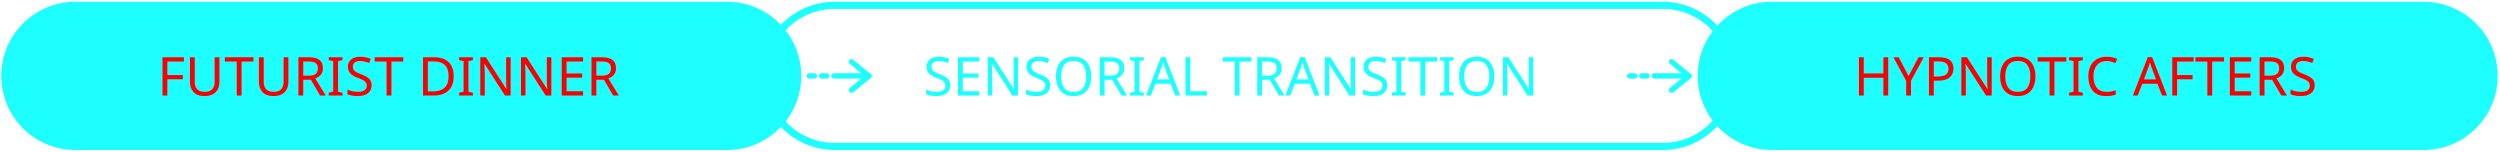
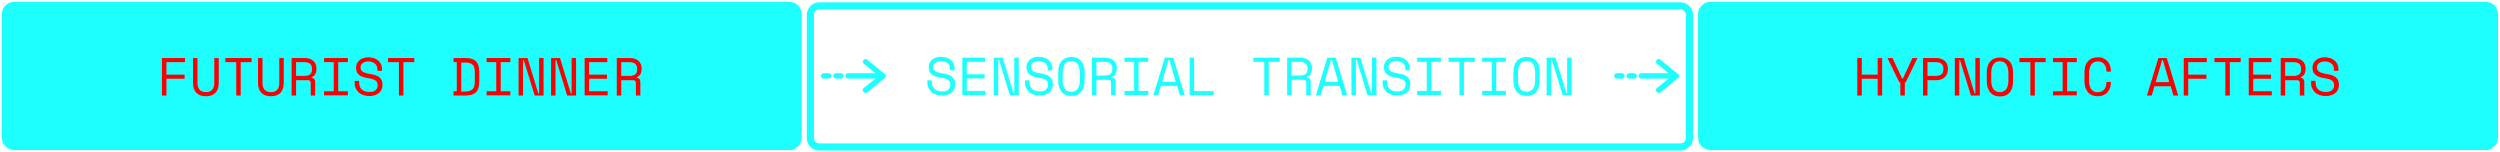
<svg xmlns="http://www.w3.org/2000/svg" id="Layer_1" version="1.1" viewBox="0 0 1400 85">
  <defs>
    <style>
      .st0 {
-         letter-spacing: 0em;
-       }
- 
-       .st0, .st1 {
        fill: #fb0000;
      }

-       .st0, .st1, .st2 {
-         font-family: SpaceMono-Regular, 'Space Mono';
-         font-size: 30px;
-       }
- 
      .st1, .st2 {
-         letter-spacing: 0em;
-       }
- 
-       .st3, .st4, .st2 {
        fill: #1dfffe;
      }

-       .st3, .st5 {
+       .st1, .st3 {
        stroke: #1dfffe;
        stroke-miterlimit: 10;
        stroke-width: 4px;
      }

-       .st5 {
+       .st3 {
        fill: none;
      }
    </style>
  </defs>
-   <rect class="st3" x="2.7" y="3" width="444" height="79" rx="39.5" ry="39.5" />
-   <rect class="st5" x="427.9" y="3" width="542.8" height="79" rx="39.5" ry="39.5" />
-   <rect class="st3" x="952.7" y="3" width="444" height="79" rx="39.5" ry="39.5" />
-   <text class="st2" transform="translate(517.1 53.5)">
-     <tspan x="0" y="0">SENSORIAL TRANSITION</tspan>
-   </text>
-   <text class="st0" transform="translate(1038.1 53.5)">
-     <tspan x="0" y="0">HYPNOTIC AFTERS</tspan>
-   </text>
-   <text class="st1" transform="translate(88.1 53.5)">
-     <tspan x="0" y="0">FUTURIST DINNER</tspan>
-   </text>
+   <rect class="st1" x="3" y="3" width="444" height="79" rx="5" ry="5" />
+   <rect class="st3" x="453.8" y="3.3" width="492.3" height="79" rx="5" ry="5" />
+   <rect class="st1" x="952.9" y="3" width="444" height="79" rx="5" ry="5" />
  <g>
-     <path class="st4" d="M487.5,41.4l-9.8-8c-.7-.5-1.6-.4-2.1.2-.5.7-.4,1.6.2,2.1l6.5,5.3h-15.3c-.8,0-1.5.7-1.5,1.5s.7,1.5,1.5,1.5h15.3l-6.5,5.3c-.7.5-.8,1.5-.2,2.1.3.4.7.6,1.2.6s.7-.1,1-.3l9.8-8c.4-.3.6-.7.6-1.2s-.2-.9-.6-1.2Z" />
-     <path class="st4" d="M463,41h-2.9c-.8,0-1.5.7-1.5,1.5s.7,1.5,1.5,1.5h2.9c.8,0,1.5-.7,1.5-1.5s-.7-1.5-1.5-1.5Z" />
-     <path class="st4" d="M456.1,41h-2.9c-.8,0-1.5.7-1.5,1.5s.7,1.5,1.5,1.5h2.9c.8,0,1.5-.7,1.5-1.5s-.7-1.5-1.5-1.5Z" />
+     <path class="st2" d="M532,38.3c0-.7-.1-1.3-.4-1.8-.3-.5-.6-.9-1.1-1.3-.5-.3-1-.6-1.6-.8s-1.2-.3-1.9-.3-1.1,0-1.6.2c-.5.1-1,.4-1.4.6-.4.3-.7.6-1,1-.2.4-.4.9-.4,1.4v.2c0,.6.1,1.1.4,1.5.2.4.6.8,1.1,1,.5.3,1.1.5,1.8.7.7.2,1.5.4,2.5.5,2.2.3,3.8,1,4.9,1.9,1,1,1.6,2.2,1.6,3.8v.4c0,.9-.2,1.7-.5,2.5-.3.8-.8,1.4-1.4,1.9-.6.5-1.4,1-2.3,1.3-.9.3-1.9.5-3.1.5s-2.5-.2-3.6-.6c-1-.4-1.9-.9-2.6-1.6-.7-.7-1.2-1.5-1.6-2.4-.4-.9-.5-1.9-.5-3v-.9h2.5v.7c0,1.8.5,3.2,1.5,4.1s2.4,1.4,4.2,1.4,2.7-.3,3.5-1c.8-.7,1.2-1.6,1.2-2.7v-.2c0-1.1-.4-1.9-1.2-2.5-.8-.6-2.1-1-3.9-1.3-1.1-.1-2-.4-2.9-.6-.9-.3-1.6-.7-2.2-1.1-.6-.5-1.1-1-1.4-1.7-.3-.7-.5-1.4-.5-2.3v-.4c0-.8.2-1.6.5-2.2s.8-1.3,1.4-1.8c.6-.5,1.3-.9,2.2-1.2.8-.3,1.8-.4,2.8-.4s2.2.2,3.2.5c.9.3,1.7.8,2.4,1.4.6.6,1.1,1.2,1.5,2,.3.8.5,1.6.5,2.4v1.3h-2.5v-1.1Z" />
+     <path class="st2" d="M538.9,32.3h12.7v2.3h-10.2v7h10v2.3h-10v7h10.4v2.3h-12.9v-21Z" />
+     <path class="st2" d="M567.6,52.2h.4v-19.9h2.5v21h-5l-6.1-19.9h-.4v19.9h-2.5v-21h5l6.1,19.9Z" />
+     <path class="st2" d="M586.7,38.3c0-.7-.1-1.3-.4-1.8-.3-.5-.6-.9-1.1-1.3-.5-.3-1-.6-1.6-.8s-1.2-.3-1.9-.3-1.1,0-1.6.2c-.5.1-1,.4-1.4.6-.4.3-.7.6-1,1-.2.4-.4.9-.4,1.4v.2c0,.6.1,1.1.4,1.5.2.4.6.8,1.1,1,.5.3,1.1.5,1.8.7.7.2,1.5.4,2.5.5,2.2.3,3.8,1,4.9,1.9,1,1,1.6,2.2,1.6,3.8v.4c0,.9-.2,1.7-.5,2.5-.3.8-.8,1.4-1.4,1.9-.6.5-1.4,1-2.3,1.3-.9.3-1.9.5-3.1.5s-2.5-.2-3.6-.6c-1-.4-1.9-.9-2.6-1.6-.7-.7-1.2-1.5-1.6-2.4-.4-.9-.5-1.9-.5-3v-.9h2.5v.7c0,1.8.5,3.2,1.5,4.1s2.4,1.4,4.2,1.4,2.7-.3,3.5-1c.8-.7,1.2-1.6,1.2-2.7v-.2c0-1.1-.4-1.9-1.2-2.5-.8-.6-2.1-1-3.9-1.3-1.1-.1-2-.4-2.9-.6-.9-.3-1.6-.7-2.2-1.1-.6-.5-1.1-1-1.4-1.7-.3-.7-.5-1.4-.5-2.3v-.4c0-.8.2-1.6.5-2.2s.8-1.3,1.4-1.8c.6-.5,1.3-.9,2.2-1.2.8-.3,1.8-.4,2.8-.4s2.2.2,3.2.5c.9.3,1.7.8,2.4,1.4.6.6,1.1,1.2,1.5,2,.3.8.5,1.6.5,2.4v1.3h-2.5v-1.1Z" />
+     <path class="st2" d="M592.6,40.4c0-2.7.6-4.8,2-6.3,1.3-1.5,3.1-2.2,5.4-2.2s4.1.8,5.4,2.2c1.3,1.5,2,3.6,2,6.3v4.7c0,2.8-.7,4.9-2,6.4-1.3,1.5-3.1,2.2-5.4,2.2s-4.1-.7-5.4-2.2c-1.3-1.5-2-3.6-2-6.4v-4.7ZM599.9,51.4c1.6,0,2.8-.6,3.6-1.7.8-1.1,1.2-2.7,1.2-4.8v-4.3c0-1.9-.4-3.5-1.2-4.7-.8-1.2-2-1.8-3.6-1.8s-2.8.6-3.6,1.8c-.8,1.2-1.2,2.7-1.2,4.7v4.3c0,2.1.4,3.6,1.2,4.8s2,1.7,3.6,1.7Z" />
+     <path class="st2" d="M624.7,53.3h-2.5v-7c0-.5-.1-.9-.4-1.2-.2-.3-.7-.4-1.3-.4h-6.5v8.6h-2.5v-21h7.5c1.1,0,2,.2,2.8.5.8.3,1.5.7,2,1.2.5.5.9,1.1,1.2,1.8.3.7.4,1.4.4,2.2v.9c0,.8-.2,1.6-.6,2.3-.4.8-1.1,1.4-2,1.8v.4c.6.1,1.1.3,1.4.7.3.4.5.9.5,1.6v7.6ZM614,42.3h4.7c1.4,0,2.5-.3,3.2-.9.7-.6,1-1.5,1-2.7v-.5c0-1.1-.3-1.9-1-2.6-.7-.6-1.7-1-3.2-1h-4.7v7.7Z" />
+     <path class="st2" d="M629.7,32.3h13.3v2.3h-5.4v16.3h5.4v2.3h-13.3v-2.3h5.4v-16.3h-5.4v-2.3Z" />
+     <path class="st2" d="M659.1,48.1h-9l-1.5,5.2h-2.7l6.4-21h4.7l6.4,21h-2.7l-1.5-5.2ZM654.4,33.4l-3.6,12.4h7.6l-3.6-12.4h-.4Z" />
+     <path class="st2" d="M666.2,32.3h2.5v18.7h11v2.3h-13.5v-21Z" />
+     <path class="st2" d="M701.8,32.3h14.8v2.3h-6.1v18.7h-2.5v-18.7h-6.1v-2.3Z" />
+     <path class="st2" d="M734,53.3h-2.5v-7c0-.5-.1-.9-.4-1.2s-.7-.4-1.3-.4h-6.5v8.6h-2.5v-21h7.5c1.1,0,2,.2,2.8.5.8.3,1.5.7,2,1.2.5.5.9,1.1,1.2,1.8.3.7.4,1.4.4,2.2v.9c0,.8-.2,1.6-.6,2.3-.4.8-1.1,1.4-2,1.8v.4c.6.1,1.1.3,1.4.7.3.4.5.9.5,1.6v7.6ZM723.3,42.3h4.7c1.4,0,2.5-.3,3.2-.9.7-.6,1-1.5,1-2.7v-.5c0-1.1-.3-1.9-1-2.6-.7-.6-1.7-1-3.2-1h-4.7v7.7Z" />
+     <path class="st2" d="M750.1,48.1h-9l-1.5,5.2h-2.7l6.4-21h4.7l6.4,21h-2.7l-1.5-5.2ZM745.4,33.4l-3.6,12.4h7.6l-3.6-12.4h-.4Z" />
+     <path class="st2" d="M767.9,52.2h.4v-19.9h2.5v21h-5l-6.1-19.9h-.4v19.9h-2.5v-21h5l6.1,19.9Z" />
+     <path class="st2" d="M787,38.3c0-.7-.1-1.3-.4-1.8-.3-.5-.6-.9-1.1-1.3-.5-.3-1-.6-1.6-.8s-1.2-.3-1.9-.3-1.1,0-1.7.2c-.5.1-1,.4-1.4.6-.4.3-.7.6-1,1-.2.4-.4.9-.4,1.4v.2c0,.6.1,1.1.4,1.5.2.4.6.8,1.1,1,.5.3,1.1.5,1.8.7.7.2,1.5.4,2.5.5,2.2.3,3.8,1,4.9,1.9,1,1,1.6,2.2,1.6,3.8v.4c0,.9-.2,1.7-.5,2.5-.3.8-.8,1.4-1.4,1.9-.6.5-1.4,1-2.3,1.3-.9.3-1.9.5-3.1.5s-2.5-.2-3.6-.6-1.9-.9-2.6-1.6-1.2-1.5-1.6-2.4c-.4-.9-.5-1.9-.5-3v-.9h2.5v.7c0,1.8.5,3.2,1.5,4.1s2.4,1.4,4.2,1.4,2.7-.3,3.5-1c.8-.7,1.2-1.6,1.2-2.7v-.2c0-1.1-.4-1.9-1.2-2.5-.8-.6-2.1-1-3.9-1.3-1.1-.1-2-.4-2.9-.6-.9-.3-1.6-.7-2.2-1.1-.6-.5-1.1-1-1.4-1.7-.3-.7-.5-1.4-.5-2.3v-.4c0-.8.2-1.6.5-2.2s.8-1.3,1.4-1.8,1.3-.9,2.2-1.2c.8-.3,1.8-.4,2.8-.4s2.2.2,3.2.5c.9.3,1.7.8,2.4,1.4.6.6,1.1,1.2,1.5,2,.3.8.5,1.6.5,2.4v1.3h-2.5v-1.1Z" />
+     <path class="st2" d="M793.6,32.3h13.3v2.3h-5.4v16.3h5.4v2.3h-13.3v-2.3h5.4v-16.3h-5.4v-2.3Z" />
+     <path class="st2" d="M811.1,32.3h14.8v2.3h-6.1v18.7h-2.5v-18.7h-6.1v-2.3Z" />
+     <path class="st2" d="M830,32.3h13.3v2.3h-5.4v16.3h5.4v2.3h-13.3v-2.3h5.4v-16.3h-5.4v-2.3Z" />
+     <path class="st2" d="M847.5,40.4c0-2.7.6-4.8,2-6.3,1.3-1.5,3.1-2.2,5.4-2.2s4.1.8,5.4,2.2c1.3,1.5,1.9,3.6,1.9,6.3v4.7c0,2.8-.6,4.9-1.9,6.4-1.3,1.5-3.1,2.2-5.4,2.2s-4.1-.7-5.4-2.2c-1.3-1.5-2-3.6-2-6.4v-4.7ZM854.9,51.4c1.6,0,2.8-.6,3.6-1.7.8-1.1,1.2-2.7,1.2-4.8v-4.3c0-1.9-.4-3.5-1.2-4.7-.8-1.2-2-1.8-3.6-1.8s-2.8.6-3.6,1.8c-.8,1.2-1.2,2.7-1.2,4.7v4.3c0,2.1.4,3.6,1.2,4.8.8,1.1,2,1.7,3.6,1.7Z" />
+     <path class="st2" d="M877.2,52.2h.4v-19.9h2.5v21h-5l-6.1-19.9h-.4v19.9h-2.5v-21h5l6.1,19.9Z" />
  </g>
  <g>
-     <path class="st4" d="M946.8,41.4l-9.8-8c-.7-.5-1.6-.4-2.1.2-.5.7-.4,1.6.2,2.1l6.5,5.3h-15.3c-.8,0-1.5.7-1.5,1.5s.7,1.5,1.5,1.5h15.3l-6.5,5.3c-.7.5-.8,1.5-.2,2.1.3.4.7.6,1.2.6s.7-.1,1-.3l9.8-8c.4-.3.6-.7.6-1.2s-.2-.9-.6-1.2Z" />
-     <path class="st4" d="M922.3,41h-2.9c-.8,0-1.5.7-1.5,1.5s.7,1.5,1.5,1.5h2.9c.8,0,1.5-.7,1.5-1.5s-.7-1.5-1.5-1.5Z" />
-     <path class="st4" d="M915.5,41h-2.9c-.8,0-1.5.7-1.5,1.5s.7,1.5,1.5,1.5h2.9c.8,0,1.5-.7,1.5-1.5s-.7-1.5-1.5-1.5Z" />
+     <path class="st0" d="M1040.1,32.5h2.5v9.3h8.9v-9.3h2.5v21h-2.5v-9.4h-8.9v9.4h-2.5v-21Z" />
+     <path class="st0" d="M1064.1,46.1h-.5l-6.6-13.6h2.8l5.4,11.5h.4l5.4-11.5h2.8l-6.6,13.6h-.5v7.4h-2.5v-7.4Z" />
+     <path class="st0" d="M1079.4,44.9v8.6h-2.5v-21h7.5c1.1,0,2,.2,2.8.5.8.3,1.5.7,2,1.2.5.5.9,1.1,1.2,1.8.3.7.4,1.4.4,2.2v.9c0,.8-.1,1.5-.4,2.2-.3.7-.7,1.3-1.2,1.8-.5.5-1.2,1-2,1.3-.8.3-1.7.5-2.8.5h-5ZM1079.4,42.5h4.7c2.8,0,4.2-1.2,4.2-3.6v-.5c0-1.1-.3-1.9-1-2.6-.7-.6-1.7-1-3.2-1h-4.7v7.7Z" />
+     <path class="st0" d="M1105.8,52.4h.4v-19.9h2.5v21h-5l-6.1-19.9h-.4v19.9h-2.5v-21h5l6.1,19.9Z" />
+     <path class="st0" d="M1112.6,40.7c0-2.7.6-4.8,2-6.3,1.3-1.5,3.1-2.2,5.4-2.2s4.1.8,5.4,2.2c1.3,1.5,1.9,3.6,1.9,6.3v4.7c0,2.8-.6,4.9-1.9,6.4-1.3,1.5-3.1,2.2-5.4,2.2s-4.1-.7-5.4-2.2c-1.3-1.5-2-3.6-2-6.4v-4.7ZM1119.9,51.6c1.6,0,2.8-.6,3.6-1.7.8-1.1,1.2-2.7,1.2-4.8v-4.3c0-1.9-.4-3.5-1.2-4.7-.8-1.2-2-1.8-3.6-1.8s-2.8.6-3.6,1.8c-.8,1.2-1.2,2.7-1.2,4.7v4.3c0,2.1.4,3.6,1.2,4.8.8,1.1,2,1.7,3.6,1.7Z" />
+     <path class="st0" d="M1130.8,32.5h14.8v2.3h-6.1v18.7h-2.5v-18.7h-6.1v-2.3Z" />
+     <path class="st0" d="M1149.7,32.5h13.3v2.3h-5.4v16.3h5.4v2.3h-13.3v-2.3h5.4v-16.3h-5.4v-2.3Z" />
+     <path class="st0" d="M1174.7,51.6c.9,0,1.6-.1,2.2-.4.6-.3,1.1-.7,1.5-1.2.4-.5.7-1,.9-1.7.2-.6.3-1.3.3-2v-.4h2.5v.4c0,1.1-.2,2.1-.5,3-.3.9-.8,1.7-1.4,2.4-.6.7-1.4,1.2-2.3,1.6-.9.4-2,.6-3.2.6-2.3,0-4.1-.7-5.4-2.2-1.3-1.5-2-3.6-2-6.4v-4.7c0-2.7.6-4.8,2-6.3,1.3-1.5,3.1-2.2,5.4-2.2s2.3.2,3.2.6c.9.4,1.7.9,2.3,1.6s1.1,1.5,1.4,2.4c.3.9.5,1.9.5,3v.4h-2.5v-.4c0-.7-.1-1.3-.3-2-.2-.6-.5-1.2-.9-1.7-.4-.5-.9-.9-1.5-1.2-.6-.3-1.3-.4-2.2-.4-1.6,0-2.8.6-3.6,1.8-.8,1.2-1.2,2.7-1.2,4.7v4.3c0,2.1.4,3.6,1.2,4.8.8,1.1,2,1.7,3.6,1.7Z" />
+     <path class="st0" d="M1215.5,48.3h-9l-1.5,5.2h-2.7l6.4-21h4.7l6.4,21h-2.7l-1.5-5.2ZM1210.8,33.6l-3.6,12.4h7.6l-3.6-12.4h-.4Z" />
+     <path class="st0" d="M1222.9,32.5h12.9v2.3h-10.4v7h10.2v2.3h-10.2v9.4h-2.5v-21Z" />
+     <path class="st0" d="M1240,32.5h14.8v2.3h-6.1v18.7h-2.5v-18.7h-6.1v-2.3Z" />
+     <path class="st0" d="M1259.3,32.5h12.7v2.3h-10.2v7h10v2.3h-10v7h10.4v2.3h-12.9v-21Z" />
+     <path class="st0" d="M1290.4,53.5h-2.5v-7c0-.5-.1-.9-.4-1.2s-.7-.4-1.3-.4h-6.5v8.6h-2.5v-21h7.5c1.1,0,2,.2,2.8.5.8.3,1.5.7,2,1.2.5.5.9,1.1,1.2,1.8.3.7.4,1.4.4,2.2v.9c0,.8-.2,1.6-.6,2.3-.4.8-1.1,1.4-2,1.8v.4c.6.1,1.1.3,1.4.7.3.4.5.9.5,1.6v7.6ZM1279.7,42.5h4.7c1.4,0,2.5-.3,3.2-.9.7-.6,1-1.5,1-2.7v-.5c0-1.1-.3-1.9-1-2.6-.7-.6-1.7-1-3.2-1h-4.7v7.7Z" />
+     <path class="st0" d="M1307,38.6c0-.7-.1-1.3-.4-1.8-.3-.5-.6-.9-1.1-1.3-.5-.3-1-.6-1.6-.8s-1.2-.3-1.9-.3-1.1,0-1.7.2c-.5.1-1,.4-1.4.6-.4.3-.7.6-1,1-.2.4-.4.9-.4,1.4v.2c0,.6.1,1.1.4,1.5.2.4.6.8,1.1,1,.5.3,1.1.5,1.8.7.7.2,1.5.4,2.5.5,2.2.3,3.8,1,4.9,1.9,1,1,1.6,2.2,1.6,3.8v.4c0,.9-.2,1.7-.5,2.5-.3.8-.8,1.4-1.4,1.9-.6.5-1.4,1-2.3,1.3-.9.3-1.9.5-3.1.5s-2.5-.2-3.6-.6-1.9-.9-2.6-1.6-1.2-1.5-1.6-2.4c-.4-.9-.5-1.9-.5-3v-.9h2.5v.7c0,1.8.5,3.2,1.5,4.1s2.4,1.4,4.2,1.4,2.7-.3,3.5-1c.8-.7,1.2-1.6,1.2-2.7v-.2c0-1.1-.4-1.9-1.2-2.5-.8-.6-2.1-1-3.9-1.3-1.1-.1-2-.4-2.9-.6-.9-.3-1.6-.7-2.2-1.1-.6-.5-1.1-1-1.4-1.7-.3-.7-.5-1.4-.5-2.3v-.4c0-.8.2-1.6.5-2.2s.8-1.3,1.4-1.8,1.3-.9,2.2-1.2c.8-.3,1.8-.4,2.8-.4s2.2.2,3.2.5c.9.3,1.7.8,2.4,1.4.6.6,1.1,1.2,1.5,2,.3.8.5,1.6.5,2.4v1.3h-2.5v-1.1Z" />
+   </g>
+   <g>
+     <path class="st0" d="M90.7,32.5h12.9v2.3h-10.4v7h10.2v2.3h-10.2v9.4h-2.5v-21Z" />
+     <path class="st0" d="M110.6,32.5v13.9c0,1.7.4,3,1.2,3.9.8.9,2,1.3,3.5,1.3s2.7-.4,3.5-1.3c.8-.9,1.2-2.2,1.2-3.9v-13.9h2.5v13.9c0,2.4-.6,4.3-1.9,5.6-1.3,1.3-3,1.9-5.3,1.9s-4-.6-5.3-1.9c-1.3-1.3-1.9-3.1-1.9-5.6v-13.9h2.5Z" />
+     <path class="st0" d="M126.1,32.5h14.8v2.3h-6.1v18.7h-2.5v-18.7h-6.1v-2.3Z" />
+     <path class="st0" d="M147,32.5v13.9c0,1.7.4,3,1.2,3.9.8.9,2,1.3,3.5,1.3s2.7-.4,3.5-1.3c.8-.9,1.2-2.2,1.2-3.9v-13.9h2.5v13.9c0,2.4-.6,4.3-1.9,5.6-1.3,1.3-3,1.9-5.3,1.9s-4-.6-5.3-1.9c-1.3-1.3-1.9-3.1-1.9-5.6v-13.9h2.5Z" />
+     <path class="st0" d="M176.5,53.5h-2.5v-7c0-.5-.1-.9-.4-1.2-.2-.3-.7-.4-1.3-.4h-6.5v8.6h-2.5v-21h7.5c1.1,0,2,.2,2.8.5.8.3,1.5.7,2,1.2.5.5.9,1.1,1.2,1.8.3.7.4,1.4.4,2.2v.9c0,.8-.2,1.6-.6,2.3-.4.8-1.1,1.4-2,1.8v.4c.6.1,1.1.3,1.4.7.3.4.5.9.5,1.6v7.6ZM165.8,42.5h4.7c1.4,0,2.5-.3,3.2-.9.7-.6,1-1.5,1-2.7v-.5c0-1.1-.3-1.9-1-2.6-.7-.6-1.7-1-3.2-1h-4.7v7.7Z" />
+     <path class="st0" d="M181.5,32.5h13.3v2.3h-5.4v16.3h5.4v2.3h-13.3v-2.3h5.4v-16.3h-5.4v-2.3Z" />
+     <path class="st0" d="M211.3,38.6c0-.7-.1-1.3-.4-1.8-.3-.5-.6-.9-1.1-1.3-.5-.3-1-.6-1.6-.8s-1.2-.3-1.9-.3-1.1,0-1.6.2c-.5.1-1,.4-1.4.6-.4.3-.7.6-1,1-.2.4-.4.9-.4,1.4v.2c0,.6.1,1.1.4,1.5.2.4.6.8,1.1,1,.5.3,1.1.5,1.8.7.7.2,1.5.4,2.5.5,2.2.3,3.8,1,4.9,1.9,1,1,1.6,2.2,1.6,3.8v.4c0,.9-.2,1.7-.5,2.5-.3.8-.8,1.4-1.4,1.9-.6.5-1.4,1-2.3,1.3-.9.3-1.9.5-3.1.5s-2.5-.2-3.6-.6c-1-.4-1.9-.9-2.6-1.6-.7-.7-1.2-1.5-1.6-2.4-.4-.9-.5-1.9-.5-3v-.9h2.5v.7c0,1.8.5,3.2,1.5,4.1s2.4,1.4,4.2,1.4,2.7-.3,3.5-1c.8-.7,1.2-1.6,1.2-2.7v-.2c0-1.1-.4-1.9-1.2-2.5-.8-.6-2.1-1-3.9-1.3-1.1-.1-2-.4-2.9-.6-.9-.3-1.6-.7-2.2-1.1-.6-.5-1.1-1-1.4-1.7-.3-.7-.5-1.4-.5-2.3v-.4c0-.8.2-1.6.5-2.2s.8-1.3,1.4-1.8c.6-.5,1.3-.9,2.2-1.2.8-.3,1.8-.4,2.8-.4s2.2.2,3.2.5c.9.3,1.7.8,2.4,1.4.6.6,1.1,1.2,1.5,2,.3.8.5,1.6.5,2.4v1.3h-2.5v-1.1Z" />
+     <path class="st0" d="M217.2,32.5h14.8v2.3h-6.1v18.7h-2.5v-18.7h-6.1v-2.3Z" />
+     <path class="st0" d="M254,32.5h6.9c2.6,0,4.5.6,5.7,1.9,1.2,1.2,1.8,3.2,1.8,5.9v5.4c0,2.7-.6,4.7-1.8,5.9-1.2,1.2-3.1,1.9-5.7,1.9h-6.9v-2.4h1.8v-16.3h-1.8v-2.3ZM260.5,51.2c.9,0,1.7,0,2.4-.3.7-.2,1.2-.5,1.7-.9.4-.4.8-1,1-1.7s.3-1.6.3-2.7v-5c0-1.1-.1-2-.3-2.7s-.5-1.3-1-1.7c-.4-.4-1-.7-1.7-.9-.7-.2-1.5-.3-2.4-.3h-2.2v16.3h2.2Z" />
+     <path class="st0" d="M272.5,32.5h13.3v2.3h-5.4v16.3h5.4v2.3h-13.3v-2.3h5.4v-16.3h-5.4v-2.3Z" />
+     <path class="st0" d="M301.5,52.4h.4v-19.9h2.5v21h-5l-6.1-19.9h-.4v19.9h-2.5v-21h5l6.1,19.9Z" />
+     <path class="st0" d="M319.7,52.4h.4v-19.9h2.5v21h-5l-6.1-19.9h-.4v19.9h-2.5v-21h5l6.1,19.9Z" />
+     <path class="st0" d="M327.4,32.5h12.7v2.3h-10.2v7h10v2.3h-10v7h10.4v2.3h-12.9v-21Z" />
+     <path class="st0" d="M358.6,53.5h-2.5v-7c0-.5-.1-.9-.4-1.2-.2-.3-.7-.4-1.3-.4h-6.5v8.6h-2.5v-21h7.5c1.1,0,2,.2,2.8.5.8.3,1.5.7,2,1.2.5.5.9,1.1,1.2,1.8.3.7.4,1.4.4,2.2v.9c0,.8-.2,1.6-.6,2.3-.4.8-1.1,1.4-2,1.8v.4c.6.1,1.1.3,1.4.7.3.4.5.9.5,1.6v7.6ZM347.9,42.5h4.7c1.4,0,2.5-.3,3.2-.9.7-.6,1-1.5,1-2.7v-.5c0-1.1-.3-1.9-1-2.6-.7-.6-1.7-1-3.2-1h-4.7v7.7Z" />
+   </g>
+   <g>
+     <path class="st2" d="M495.4,41.4l-9.8-8c-.7-.5-1.6-.4-2.1.2-.5.7-.4,1.6.2,2.1l6.5,5.3h-15.3c-.8,0-1.5.7-1.5,1.5s.7,1.5,1.5,1.5h15.3l-6.5,5.3c-.7.5-.8,1.5-.2,2.1.3.4.7.6,1.2.6s.7-.1,1-.3l9.8-8c.4-.3.6-.7.6-1.2s-.2-.9-.6-1.2Z" />
+     <path class="st2" d="M471,41h-2.9c-.8,0-1.5.7-1.5,1.5s.7,1.5,1.5,1.5h2.9c.8,0,1.5-.7,1.5-1.5s-.7-1.5-1.5-1.5Z" />
+     <path class="st2" d="M464.1,41h-2.9c-.8,0-1.5.7-1.5,1.5s.7,1.5,1.5,1.5h2.9c.8,0,1.5-.7,1.5-1.5s-.7-1.5-1.5-1.5Z" />
+   </g>
+   <g>
+     <path class="st2" d="M939.6,41.4l-9.8-8c-.7-.5-1.6-.4-2.1.2-.5.7-.4,1.6.2,2.1l6.5,5.3h-15.3c-.8,0-1.5.7-1.5,1.5s.7,1.5,1.5,1.5h15.3l-6.5,5.3c-.7.5-.8,1.5-.2,2.1.3.4.7.6,1.2.6s.7-.1,1-.3l9.8-8c.4-.3.6-.7.6-1.2s-.2-.9-.6-1.2Z" />
+     <path class="st2" d="M915.2,41h-2.9c-.8,0-1.5.7-1.5,1.5s.7,1.5,1.5,1.5h2.9c.8,0,1.5-.7,1.5-1.5s-.7-1.5-1.5-1.5Z" />
+     <path class="st2" d="M908.3,41h-2.9c-.8,0-1.5.7-1.5,1.5s.7,1.5,1.5,1.5h2.9c.8,0,1.5-.7,1.5-1.5s-.7-1.5-1.5-1.5Z" />
  </g>
</svg>
